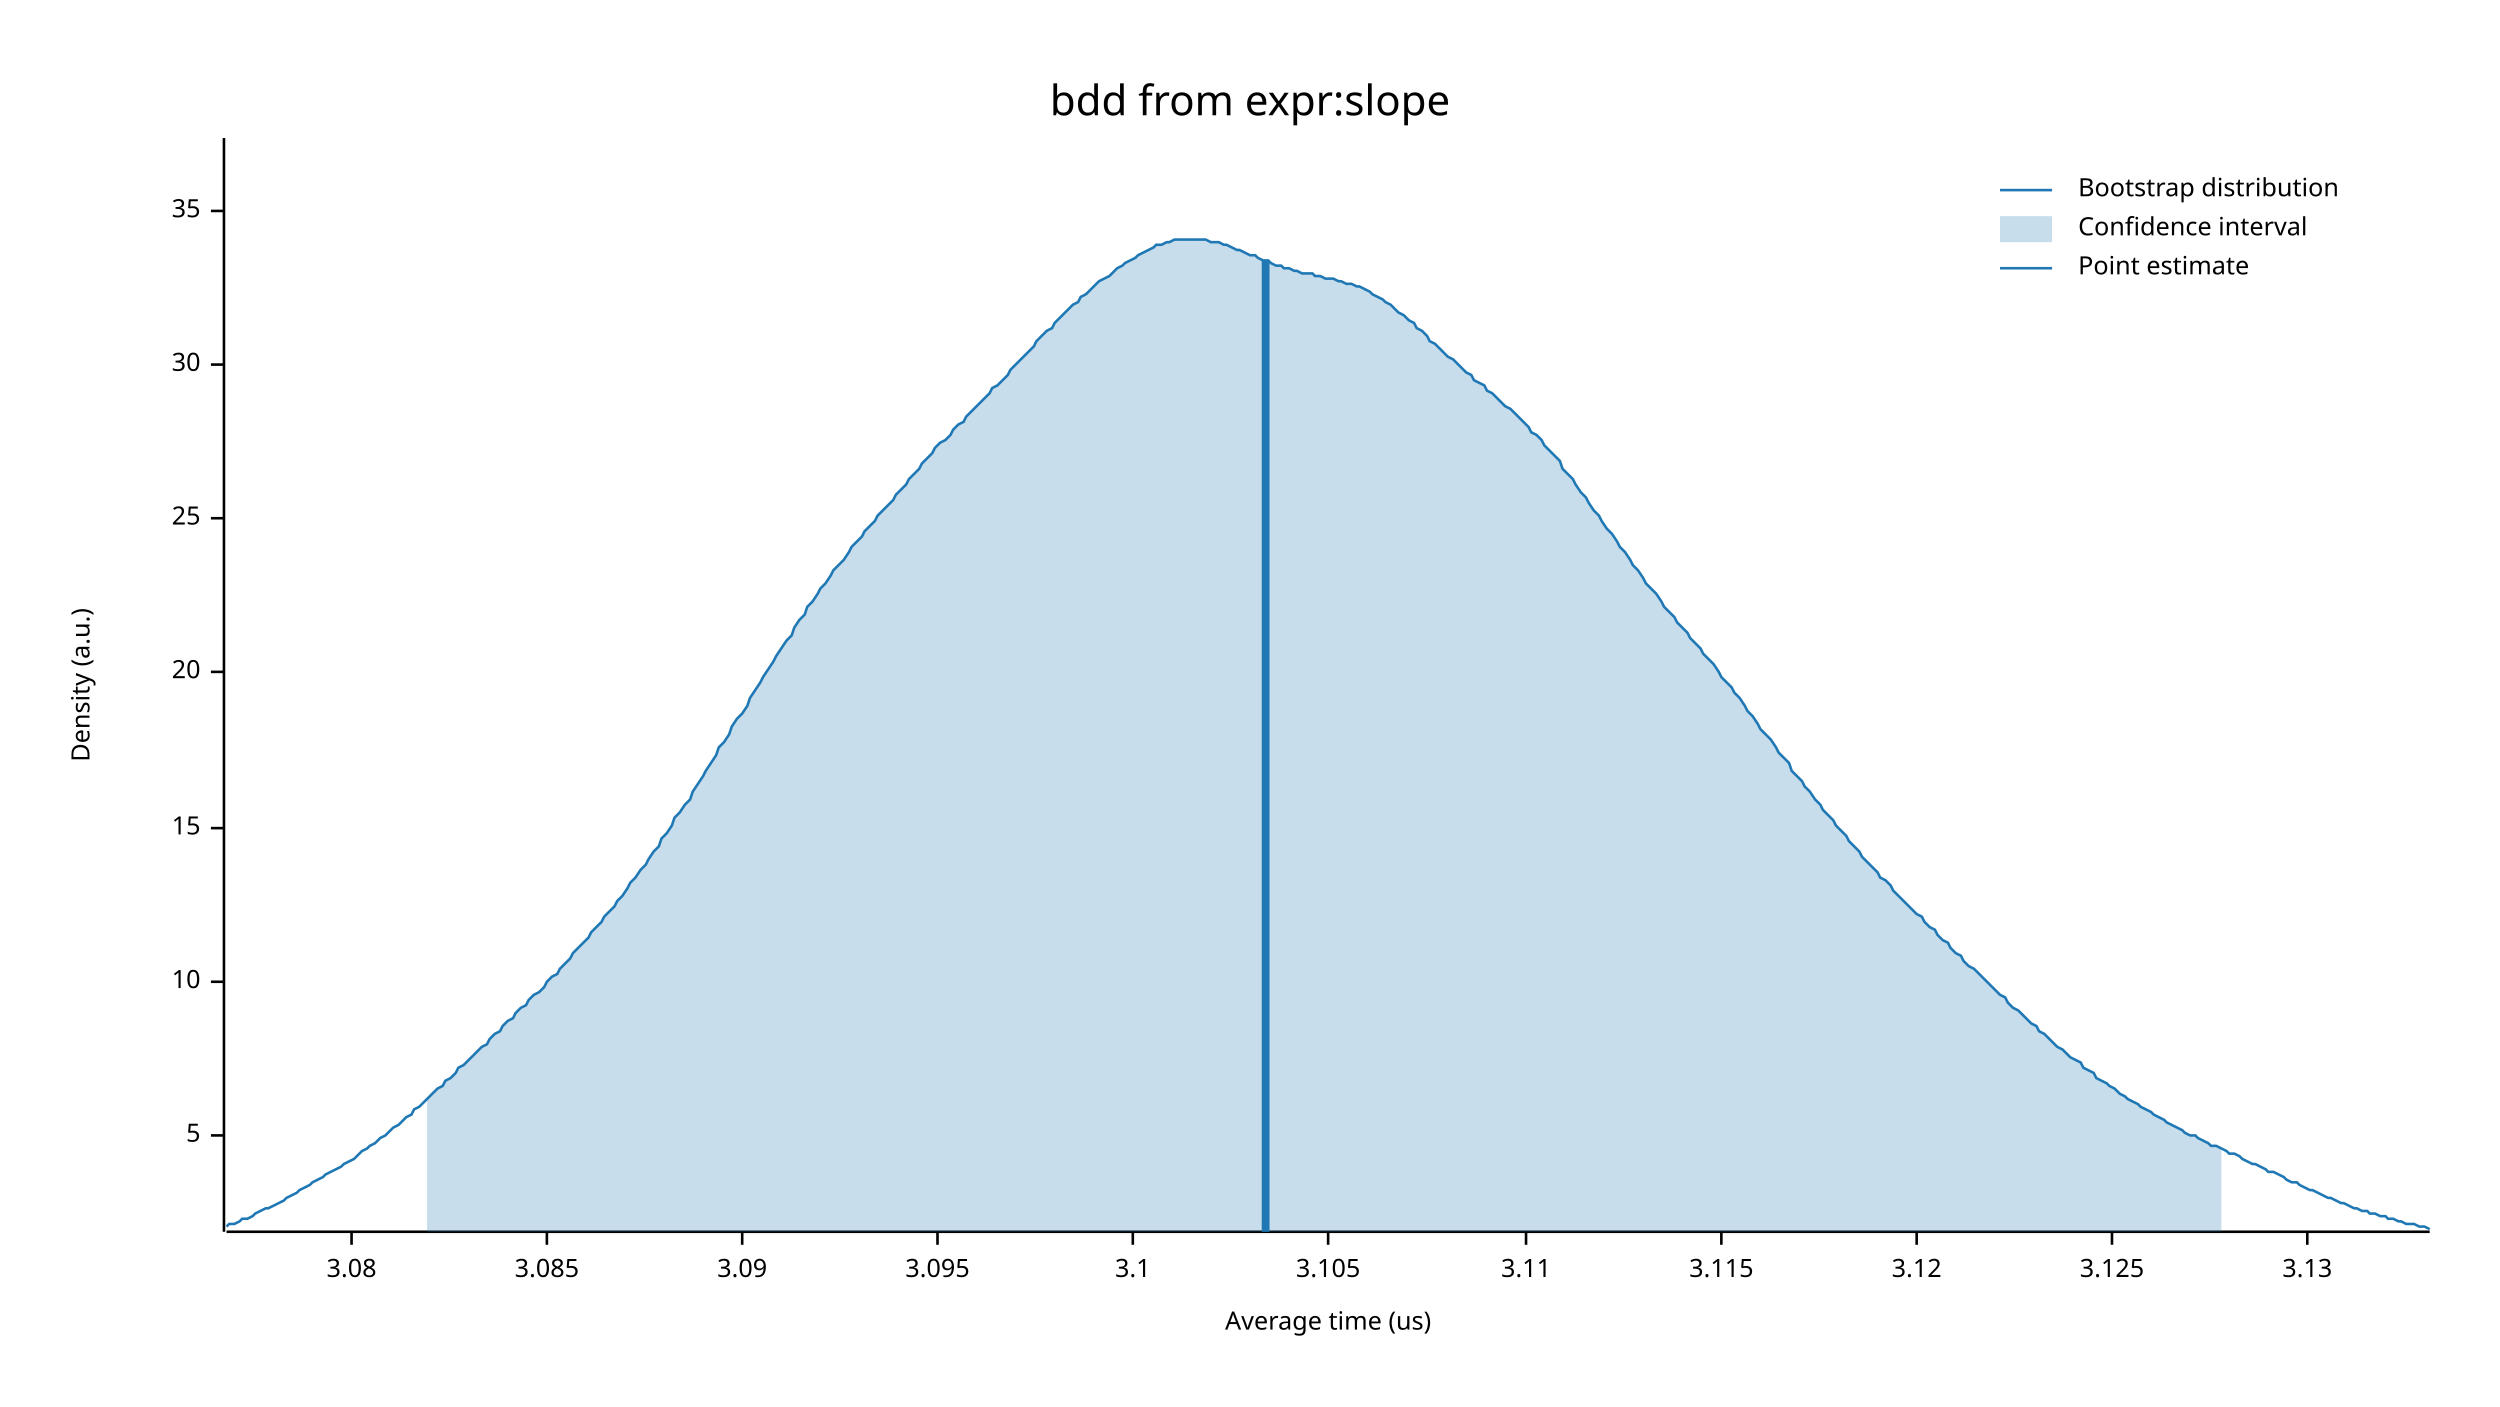
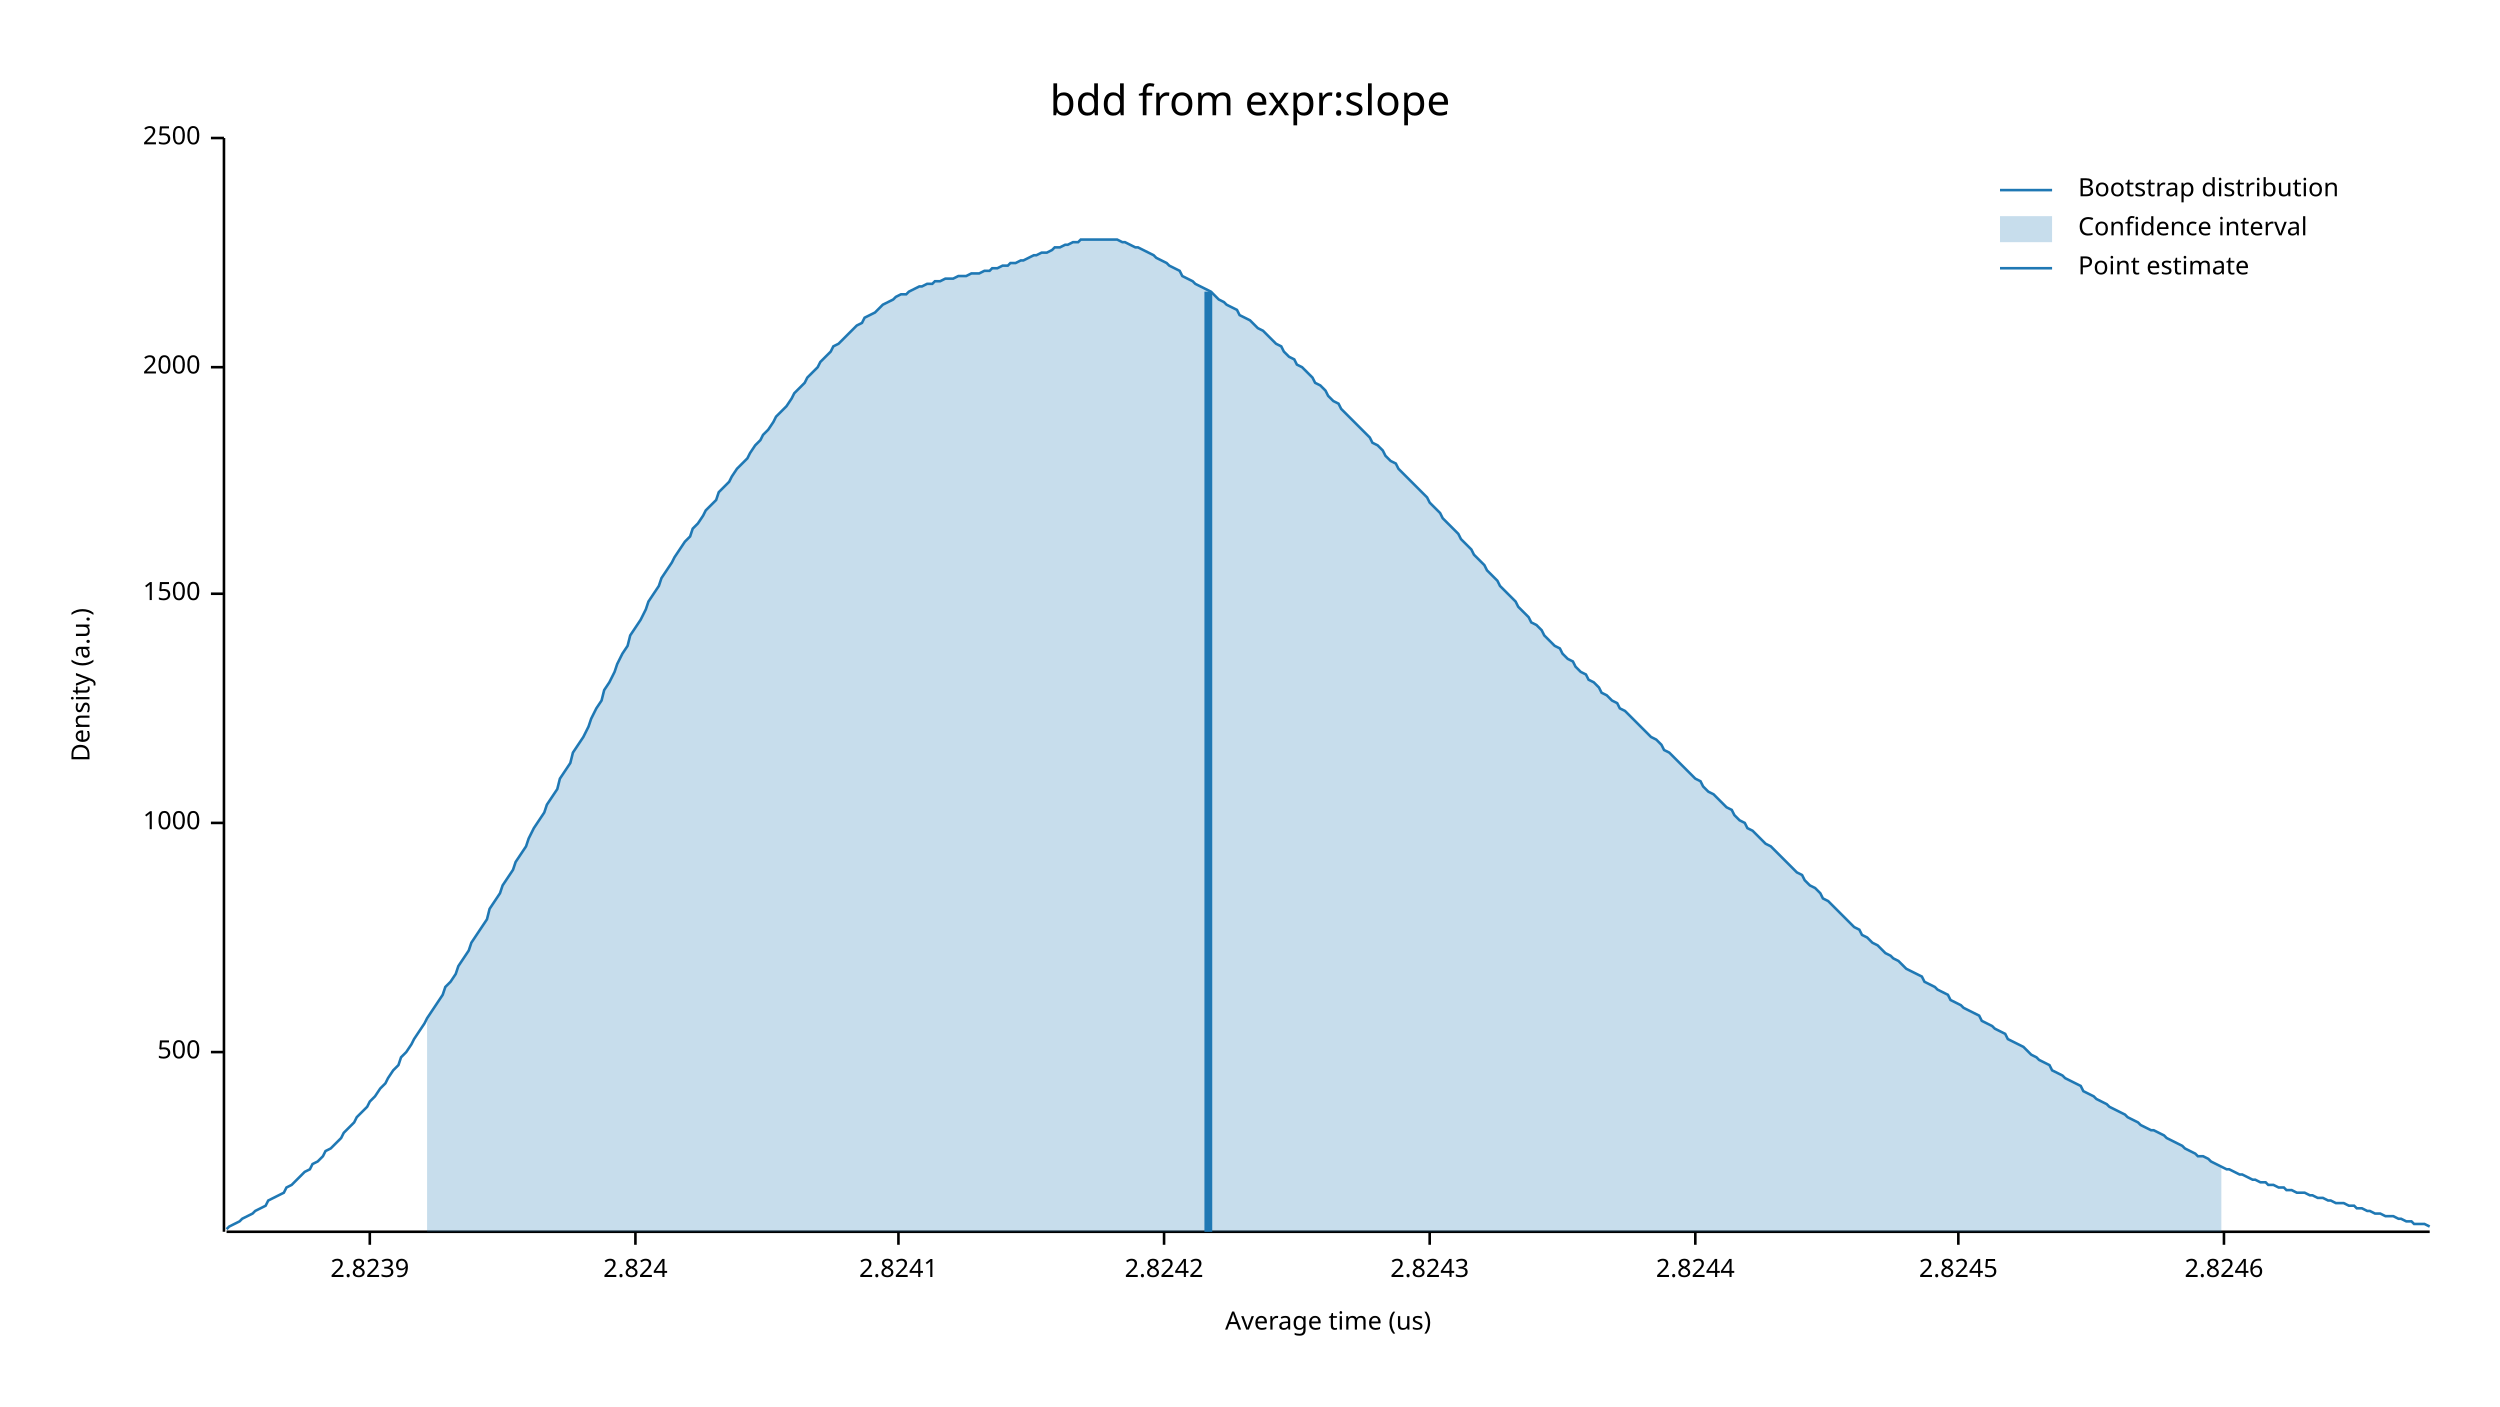
<svg xmlns="http://www.w3.org/2000/svg" width="960" height="540" viewBox="0 0 960 540">
  <text x="480" y="32" dy="0.76em" text-anchor="middle" font-family="sans-serif" font-size="16.129" opacity="1" fill="#000000">
bdd from expr:slope
</text>
  <text x="27" y="263" dy="0.76em" text-anchor="middle" font-family="sans-serif" font-size="9.677" opacity="1" fill="#000000" transform="rotate(270, 27, 263)">
Density (a.u.)
</text>
  <text x="510" y="513" dy="-0.5ex" text-anchor="middle" font-family="sans-serif" font-size="9.677" opacity="1" fill="#000000">
Average time (us)
</text>
  <polyline fill="none" opacity="1" stroke="#000000" stroke-width="1" points="86,53 86,473 " />
-   <text x="77" y="436" dy="0.5ex" text-anchor="end" font-family="sans-serif" font-size="9.677" opacity="1" fill="#000000">
- 5
+   <text x="77" y="404" dy="0.5ex" text-anchor="end" font-family="sans-serif" font-size="9.677" opacity="1" fill="#000000">
+ 500
</text>
-   <polyline fill="none" opacity="1" stroke="#000000" stroke-width="1" points="81,436 86,436 " />
-   <text x="77" y="377" dy="0.5ex" text-anchor="end" font-family="sans-serif" font-size="9.677" opacity="1" fill="#000000">
- 10
+   <polyline fill="none" opacity="1" stroke="#000000" stroke-width="1" points="81,404 86,404 " />
+   <text x="77" y="316" dy="0.5ex" text-anchor="end" font-family="sans-serif" font-size="9.677" opacity="1" fill="#000000">
+ 1000
</text>
-   <polyline fill="none" opacity="1" stroke="#000000" stroke-width="1" points="81,377 86,377 " />
-   <text x="77" y="318" dy="0.5ex" text-anchor="end" font-family="sans-serif" font-size="9.677" opacity="1" fill="#000000">
- 15
+   <polyline fill="none" opacity="1" stroke="#000000" stroke-width="1" points="81,316 86,316 " />
+   <text x="77" y="228" dy="0.5ex" text-anchor="end" font-family="sans-serif" font-size="9.677" opacity="1" fill="#000000">
+ 1500
</text>
-   <polyline fill="none" opacity="1" stroke="#000000" stroke-width="1" points="81,318 86,318 " />
-   <text x="77" y="258" dy="0.5ex" text-anchor="end" font-family="sans-serif" font-size="9.677" opacity="1" fill="#000000">
- 20
+   <polyline fill="none" opacity="1" stroke="#000000" stroke-width="1" points="81,228 86,228 " />
+   <text x="77" y="141" dy="0.5ex" text-anchor="end" font-family="sans-serif" font-size="9.677" opacity="1" fill="#000000">
+ 2000
</text>
-   <polyline fill="none" opacity="1" stroke="#000000" stroke-width="1" points="81,258 86,258 " />
-   <text x="77" y="199" dy="0.5ex" text-anchor="end" font-family="sans-serif" font-size="9.677" opacity="1" fill="#000000">
- 25
+   <polyline fill="none" opacity="1" stroke="#000000" stroke-width="1" points="81,141 86,141 " />
+   <text x="77" y="53" dy="0.5ex" text-anchor="end" font-family="sans-serif" font-size="9.677" opacity="1" fill="#000000">
+ 2500
</text>
-   <polyline fill="none" opacity="1" stroke="#000000" stroke-width="1" points="81,199 86,199 " />
-   <text x="77" y="140" dy="0.5ex" text-anchor="end" font-family="sans-serif" font-size="9.677" opacity="1" fill="#000000">
- 30
+   <polyline fill="none" opacity="1" stroke="#000000" stroke-width="1" points="81,53 86,53 " />
+   <polyline fill="none" opacity="1" stroke="#000000" stroke-width="1" points="87,473 933,473 " />
+   <text x="142" y="483" dy="0.76em" text-anchor="middle" font-family="sans-serif" font-size="9.677" opacity="1" fill="#000000">
+ 2.8239
</text>
-   <polyline fill="none" opacity="1" stroke="#000000" stroke-width="1" points="81,140 86,140 " />
-   <text x="77" y="81" dy="0.5ex" text-anchor="end" font-family="sans-serif" font-size="9.677" opacity="1" fill="#000000">
- 35
+   <polyline fill="none" opacity="1" stroke="#000000" stroke-width="1" points="142,473 142,478 " />
+   <text x="244" y="483" dy="0.76em" text-anchor="middle" font-family="sans-serif" font-size="9.677" opacity="1" fill="#000000">
+ 2.824
</text>
-   <polyline fill="none" opacity="1" stroke="#000000" stroke-width="1" points="81,81 86,81 " />
-   <polyline fill="none" opacity="1" stroke="#000000" stroke-width="1" points="87,473 933,473 " />
-   <text x="135" y="483" dy="0.76em" text-anchor="middle" font-family="sans-serif" font-size="9.677" opacity="1" fill="#000000">
- 3.08
+   <polyline fill="none" opacity="1" stroke="#000000" stroke-width="1" points="244,473 244,478 " />
+   <text x="345" y="483" dy="0.76em" text-anchor="middle" font-family="sans-serif" font-size="9.677" opacity="1" fill="#000000">
+ 2.8241
</text>
-   <polyline fill="none" opacity="1" stroke="#000000" stroke-width="1" points="135,473 135,478 " />
-   <text x="210" y="483" dy="0.76em" text-anchor="middle" font-family="sans-serif" font-size="9.677" opacity="1" fill="#000000">
- 3.085
+   <polyline fill="none" opacity="1" stroke="#000000" stroke-width="1" points="345,473 345,478 " />
+   <text x="447" y="483" dy="0.76em" text-anchor="middle" font-family="sans-serif" font-size="9.677" opacity="1" fill="#000000">
+ 2.8242
</text>
-   <polyline fill="none" opacity="1" stroke="#000000" stroke-width="1" points="210,473 210,478 " />
-   <text x="285" y="483" dy="0.76em" text-anchor="middle" font-family="sans-serif" font-size="9.677" opacity="1" fill="#000000">
- 3.09
+   <polyline fill="none" opacity="1" stroke="#000000" stroke-width="1" points="447,473 447,478 " />
+   <text x="549" y="483" dy="0.76em" text-anchor="middle" font-family="sans-serif" font-size="9.677" opacity="1" fill="#000000">
+ 2.8243
</text>
-   <polyline fill="none" opacity="1" stroke="#000000" stroke-width="1" points="285,473 285,478 " />
-   <text x="360" y="483" dy="0.76em" text-anchor="middle" font-family="sans-serif" font-size="9.677" opacity="1" fill="#000000">
- 3.095
+   <polyline fill="none" opacity="1" stroke="#000000" stroke-width="1" points="549,473 549,478 " />
+   <text x="651" y="483" dy="0.76em" text-anchor="middle" font-family="sans-serif" font-size="9.677" opacity="1" fill="#000000">
+ 2.8244
</text>
-   <polyline fill="none" opacity="1" stroke="#000000" stroke-width="1" points="360,473 360,478 " />
-   <text x="435" y="483" dy="0.76em" text-anchor="middle" font-family="sans-serif" font-size="9.677" opacity="1" fill="#000000">
- 3.1
+   <polyline fill="none" opacity="1" stroke="#000000" stroke-width="1" points="651,473 651,478 " />
+   <text x="752" y="483" dy="0.76em" text-anchor="middle" font-family="sans-serif" font-size="9.677" opacity="1" fill="#000000">
+ 2.8245
</text>
-   <polyline fill="none" opacity="1" stroke="#000000" stroke-width="1" points="435,473 435,478 " />
-   <text x="510" y="483" dy="0.76em" text-anchor="middle" font-family="sans-serif" font-size="9.677" opacity="1" fill="#000000">
- 3.105
+   <polyline fill="none" opacity="1" stroke="#000000" stroke-width="1" points="752,473 752,478 " />
+   <text x="854" y="483" dy="0.76em" text-anchor="middle" font-family="sans-serif" font-size="9.677" opacity="1" fill="#000000">
+ 2.8246
</text>
-   <polyline fill="none" opacity="1" stroke="#000000" stroke-width="1" points="510,473 510,478 " />
-   <text x="586" y="483" dy="0.76em" text-anchor="middle" font-family="sans-serif" font-size="9.677" opacity="1" fill="#000000">
- 3.11
- </text>
-   <polyline fill="none" opacity="1" stroke="#000000" stroke-width="1" points="586,473 586,478 " />
-   <text x="661" y="483" dy="0.76em" text-anchor="middle" font-family="sans-serif" font-size="9.677" opacity="1" fill="#000000">
- 3.115
- </text>
-   <polyline fill="none" opacity="1" stroke="#000000" stroke-width="1" points="661,473 661,478 " />
-   <text x="736" y="483" dy="0.76em" text-anchor="middle" font-family="sans-serif" font-size="9.677" opacity="1" fill="#000000">
- 3.12
- </text>
-   <polyline fill="none" opacity="1" stroke="#000000" stroke-width="1" points="736,473 736,478 " />
-   <text x="811" y="483" dy="0.76em" text-anchor="middle" font-family="sans-serif" font-size="9.677" opacity="1" fill="#000000">
- 3.125
- </text>
-   <polyline fill="none" opacity="1" stroke="#000000" stroke-width="1" points="811,473 811,478 " />
-   <text x="886" y="483" dy="0.76em" text-anchor="middle" font-family="sans-serif" font-size="9.677" opacity="1" fill="#000000">
- 3.13
- </text>
-   <polyline fill="none" opacity="1" stroke="#000000" stroke-width="1" points="886,473 886,478 " />
-   <polyline fill="none" opacity="1" stroke="#1F78B4" stroke-width="1" points="87,471 88,470 90,470 92,469 93,468 95,468 97,467 98,466 100,465 102,464 103,464 105,463 107,462 109,461 110,460 112,459 114,458 115,457 117,456 119,455 120,454 122,453 124,452 125,451 127,450 129,449 131,448 132,447 134,446 136,445 137,444 139,442 141,441 142,440 144,439 146,437 148,436 149,435 151,433 153,432 154,431 156,429 158,428 159,426 161,425 163,423 164,422 166,420 168,418 170,417 171,415 173,414 175,412 176,410 178,409 180,407 181,406 183,404 185,402 187,401 188,399 190,397 192,396 193,394 195,392 197,391 198,389 200,387 202,386 203,384 205,382 207,381 209,379 210,377 212,375 214,374 215,372 217,370 219,368 220,366 222,364 224,362 226,360 227,358 229,356 231,354 232,352 234,350 236,348 237,346 239,344 241,341 242,339 244,337 246,334 248,332 249,330 251,327 253,325 254,322 256,320 258,317 259,314 261,312 263,309 265,307 266,304 268,301 270,298 271,296 273,293 275,290 276,287 278,285 280,282 281,279 283,276 285,274 287,271 288,268 290,265 292,262 293,260 295,257 297,254 298,252 300,249 302,246 304,244 305,241 307,238 309,236 310,233 312,231 314,228 315,226 317,224 319,221 320,219 322,217 324,215 326,212 327,210 329,208 331,206 332,204 334,202 336,200 337,198 339,196 341,194 343,192 344,190 346,188 348,186 349,184 351,182 353,180 354,178 356,176 358,174 359,172 361,170 363,169 365,167 366,165 368,163 370,162 371,160 373,158 375,156 376,155 378,153 380,151 381,149 383,148 385,146 387,144 388,142 390,140 392,138 393,137 395,135 397,133 398,131 400,129 402,127 404,126 405,124 407,122 409,120 410,119 412,117 414,116 415,114 417,113 419,111 420,110 422,108 424,107 426,106 427,105 429,103 431,102 432,101 434,100 436,99 437,98 439,97 441,96 443,95 444,94 446,94 448,93 449,93 451,92 453,92 454,92 456,92 458,92 459,92 461,92 463,92 465,93 466,93 468,93 470,94 471,94 473,95 475,96 476,96 478,97 480,98 482,98 483,99 485,100 487,100 488,101 490,102 492,102 493,103 495,103 497,104 498,104 500,105 502,105 504,105 505,106 507,106 509,107 510,107 512,107 514,108 515,108 517,109 519,109 521,110 522,110 524,111 526,112 527,113 529,114 531,115 532,116 534,117 536,119 537,120 539,121 541,123 543,124 544,126 546,127 548,129 549,131 551,132 553,134 554,135 556,137 558,138 560,140 561,141 563,143 565,144 566,146 568,147 570,148 571,150 573,151 575,153 576,154 578,156 580,157 582,159 583,160 585,162 587,164 588,166 590,167 592,169 593,171 595,173 597,175 599,177 600,180 602,182 604,184 605,186 607,189 609,191 610,193 612,196 614,198 615,200 617,203 619,205 621,208 622,210 624,212 626,215 627,217 629,219 631,222 632,224 634,226 636,228 638,231 639,233 641,235 643,237 644,239 646,241 648,243 649,245 651,247 653,249 654,251 656,253 658,255 660,258 661,260 663,262 665,264 666,266 668,268 670,271 671,273 673,275 675,278 676,280 678,282 680,284 682,287 683,289 685,291 687,293 688,296 690,298 692,300 693,302 695,304 697,307 699,309 700,311 702,313 704,315 705,317 707,319 709,321 710,323 712,325 714,327 715,329 717,331 719,333 721,335 722,337 724,338 726,340 727,342 729,344 731,346 732,347 734,349 736,351 738,352 739,354 741,356 743,357 744,359 746,361 748,362 749,364 751,366 753,367 754,369 756,371 758,372 760,374 761,375 763,377 765,379 766,380 768,382 770,383 771,385 773,387 775,388 777,390 778,391 780,393 782,394 783,396 785,397 787,399 788,400 790,402 792,403 793,404 795,406 797,407 799,408 800,410 802,411 804,412 805,414 807,415 809,416 810,417 812,418 814,420 816,421 817,422 819,423 821,424 822,425 824,426 826,427 827,428 829,429 831,430 832,431 834,432 836,433 838,434 839,435 841,436 843,436 844,437 846,438 848,439 849,440 851,440 853,441 855,442 856,443 858,443 860,444 861,445 863,446 865,447 866,447 868,448 870,449 871,450 873,450 875,451 877,452 878,453 880,454 882,454 883,455 885,456 887,457 888,457 890,458 892,459 894,460 895,460 897,461 899,462 900,462 902,463 904,464 905,464 907,465 909,465 910,466 912,466 914,467 916,467 917,468 919,468 921,469 922,469 924,470 926,470 927,470 929,471 931,471 933,472 " />
-   <polygon opacity="0.25" fill="#1F78B4" points="164,422 166,420 168,418 170,417 171,415 173,414 175,412 176,410 178,409 180,407 181,406 183,404 185,402 187,401 188,399 190,397 192,396 193,394 195,392 197,391 198,389 200,387 202,386 203,384 205,382 207,381 209,379 210,377 212,375 214,374 215,372 217,370 219,368 220,366 222,364 224,362 226,360 227,358 229,356 231,354 232,352 234,350 236,348 237,346 239,344 241,341 242,339 244,337 246,334 248,332 249,330 251,327 253,325 254,322 256,320 258,317 259,314 261,312 263,309 265,307 266,304 268,301 270,298 271,296 273,293 275,290 276,287 278,285 280,282 281,279 283,276 285,274 287,271 288,268 290,265 292,262 293,260 295,257 297,254 298,252 300,249 302,246 304,244 305,241 307,238 309,236 310,233 312,231 314,228 315,226 317,224 319,221 320,219 322,217 324,215 326,212 327,210 329,208 331,206 332,204 334,202 336,200 337,198 339,196 341,194 343,192 344,190 346,188 348,186 349,184 351,182 353,180 354,178 356,176 358,174 359,172 361,170 363,169 365,167 366,165 368,163 370,162 371,160 373,158 375,156 376,155 378,153 380,151 381,149 383,148 385,146 387,144 388,142 390,140 392,138 393,137 395,135 397,133 398,131 400,129 402,127 404,126 405,124 407,122 409,120 410,119 412,117 414,116 415,114 417,113 419,111 420,110 422,108 424,107 426,106 427,105 429,103 431,102 432,101 434,100 436,99 437,98 439,97 441,96 443,95 444,94 446,94 448,93 449,93 451,92 453,92 454,92 456,92 458,92 459,92 461,92 463,92 465,93 466,93 468,93 470,94 471,94 473,95 475,96 476,96 478,97 480,98 482,98 483,99 485,100 487,100 488,101 490,102 492,102 493,103 495,103 497,104 498,104 500,105 502,105 504,105 505,106 507,106 509,107 510,107 512,107 514,108 515,108 517,109 519,109 521,110 522,110 524,111 526,112 527,113 529,114 531,115 532,116 534,117 536,119 537,120 539,121 541,123 543,124 544,126 546,127 548,129 549,131 551,132 553,134 554,135 556,137 558,138 560,140 561,141 563,143 565,144 566,146 568,147 570,148 571,150 573,151 575,153 576,154 578,156 580,157 582,159 583,160 585,162 587,164 588,166 590,167 592,169 593,171 595,173 597,175 599,177 600,180 602,182 604,184 605,186 607,189 609,191 610,193 612,196 614,198 615,200 617,203 619,205 621,208 622,210 624,212 626,215 627,217 629,219 631,222 632,224 634,226 636,228 638,231 639,233 641,235 643,237 644,239 646,241 648,243 649,245 651,247 653,249 654,251 656,253 658,255 660,258 661,260 663,262 665,264 666,266 668,268 670,271 671,273 673,275 675,278 676,280 678,282 680,284 682,287 683,289 685,291 687,293 688,296 690,298 692,300 693,302 695,304 697,307 699,309 700,311 702,313 704,315 705,317 707,319 709,321 710,323 712,325 714,327 715,329 717,331 719,333 721,335 722,337 724,338 726,340 727,342 729,344 731,346 732,347 734,349 736,351 738,352 739,354 741,356 743,357 744,359 746,361 748,362 749,364 751,366 753,367 754,369 756,371 758,372 760,374 761,375 763,377 765,379 766,380 768,382 770,383 771,385 773,387 775,388 777,390 778,391 780,393 782,394 783,396 785,397 787,399 788,400 790,402 792,403 793,404 795,406 797,407 799,408 800,410 802,411 804,412 805,414 807,415 809,416 810,417 812,418 814,420 816,421 817,422 819,423 821,424 822,425 824,426 826,427 827,428 829,429 831,430 832,431 834,432 836,433 838,434 839,435 841,436 843,436 844,437 846,438 848,439 849,440 851,440 853,441 853,473 164,473 " />
-   <polyline fill="none" opacity="1" stroke="#1F78B4" stroke-width="3" points="486,473 486,100 " />
+   <polyline fill="none" opacity="1" stroke="#000000" stroke-width="1" points="854,473 854,478 " />
+   <polyline fill="none" opacity="1" stroke="#1F78B4" stroke-width="1" points="87,472 88,471 90,470 92,469 93,468 95,467 97,466 98,465 100,464 102,463 103,461 105,460 107,459 109,458 110,456 112,455 114,453 115,452 117,450 119,449 120,447 122,446 124,444 125,442 127,441 129,439 131,437 132,435 134,433 136,431 137,429 139,427 141,425 142,423 144,421 146,418 148,416 149,414 151,411 153,409 154,406 156,404 158,401 159,399 161,396 163,393 164,391 166,388 168,385 170,382 171,379 173,377 175,374 176,371 178,368 180,365 181,362 183,359 185,356 187,353 188,349 190,346 192,343 193,340 195,337 197,334 198,331 200,328 202,325 203,322 205,318 207,315 209,312 210,309 212,306 214,303 215,299 217,296 219,293 220,289 222,286 224,283 226,279 227,276 229,272 231,269 232,265 234,262 236,258 237,255 239,251 241,248 242,244 244,241 246,238 248,234 249,231 251,228 253,225 254,222 256,219 258,216 259,214 261,211 263,208 265,206 266,203 268,201 270,198 271,196 273,194 275,192 276,189 278,187 280,185 281,183 283,180 285,178 287,176 288,174 290,171 292,169 293,167 295,165 297,162 298,160 300,158 302,156 304,153 305,151 307,149 309,147 310,145 312,143 314,141 315,139 317,137 319,135 320,133 322,132 324,130 326,128 327,127 329,125 331,124 332,122 334,121 336,120 337,119 339,117 341,116 343,115 344,114 346,113 348,113 349,112 351,111 353,110 354,110 356,109 358,109 359,108 361,108 363,107 365,107 366,107 368,106 370,106 371,106 373,105 375,105 376,105 378,104 380,104 381,103 383,103 385,102 387,102 388,101 390,101 392,100 393,100 395,99 397,98 398,98 400,97 402,97 404,96 405,95 407,95 409,94 410,94 412,93 414,93 415,92 417,92 419,92 420,92 422,92 424,92 426,92 427,92 429,92 431,93 432,93 434,94 436,95 437,95 439,96 441,97 443,98 444,99 446,100 448,101 449,102 451,103 453,104 454,106 456,107 458,108 459,109 461,110 463,111 465,112 466,113 468,115 470,116 471,117 473,118 475,119 476,121 478,122 480,123 482,125 483,126 485,127 487,129 488,130 490,132 492,133 493,135 495,137 497,138 498,140 500,141 502,143 504,145 505,147 507,148 509,150 510,152 512,154 514,155 515,157 517,159 519,161 521,163 522,164 524,166 526,168 527,170 529,171 531,173 532,175 534,177 536,178 537,180 539,182 541,184 543,186 544,187 546,189 548,191 549,193 551,195 553,197 554,199 556,201 558,203 560,205 561,207 563,209 565,211 566,213 568,215 570,217 571,219 573,221 575,223 576,225 578,227 580,229 582,231 583,233 585,235 587,237 588,239 590,240 592,242 593,244 595,246 597,248 599,249 600,251 602,253 604,254 605,256 607,258 609,259 610,261 612,262 614,264 615,266 617,267 619,269 621,270 622,272 624,273 626,275 627,276 629,278 631,280 632,281 634,283 636,284 638,286 639,288 641,289 643,291 644,292 646,294 648,296 649,297 651,299 653,300 654,302 656,304 658,305 660,307 661,308 663,310 665,311 666,313 668,315 670,316 671,318 673,319 675,321 676,322 678,324 680,325 682,327 683,328 685,330 687,332 688,333 690,335 692,336 693,338 695,340 697,341 699,343 700,345 702,346 704,348 705,349 707,351 709,353 710,354 712,356 714,357 715,359 717,360 719,362 721,363 722,364 724,366 726,367 727,368 729,369 731,371 732,372 734,373 736,374 738,375 739,377 741,378 743,379 744,380 746,381 748,382 749,384 751,385 753,386 754,387 756,388 758,389 760,390 761,392 763,393 765,394 766,395 768,396 770,397 771,399 773,400 775,401 777,402 778,403 780,405 782,406 783,407 785,408 787,409 788,411 790,412 792,413 793,414 795,415 797,416 799,417 800,419 802,420 804,421 805,422 807,423 809,424 810,425 812,426 814,427 816,428 817,429 819,430 821,431 822,432 824,433 826,434 827,434 829,435 831,436 832,437 834,438 836,439 838,440 839,441 841,442 843,443 844,444 846,444 848,445 849,446 851,447 853,448 855,449 856,449 858,450 860,451 861,451 863,452 865,453 866,453 868,454 870,454 871,455 873,455 875,456 877,456 878,457 880,457 882,458 883,458 885,458 887,459 888,459 890,460 892,460 894,461 895,461 897,462 899,462 900,462 902,463 904,463 905,464 907,464 909,465 910,465 912,466 914,466 916,467 917,467 919,467 921,468 922,468 924,469 926,469 927,470 929,470 931,470 933,471 " />
+   <polygon opacity="0.25" fill="#1F78B4" points="164,391 166,388 168,385 170,382 171,379 173,377 175,374 176,371 178,368 180,365 181,362 183,359 185,356 187,353 188,349 190,346 192,343 193,340 195,337 197,334 198,331 200,328 202,325 203,322 205,318 207,315 209,312 210,309 212,306 214,303 215,299 217,296 219,293 220,289 222,286 224,283 226,279 227,276 229,272 231,269 232,265 234,262 236,258 237,255 239,251 241,248 242,244 244,241 246,238 248,234 249,231 251,228 253,225 254,222 256,219 258,216 259,214 261,211 263,208 265,206 266,203 268,201 270,198 271,196 273,194 275,192 276,189 278,187 280,185 281,183 283,180 285,178 287,176 288,174 290,171 292,169 293,167 295,165 297,162 298,160 300,158 302,156 304,153 305,151 307,149 309,147 310,145 312,143 314,141 315,139 317,137 319,135 320,133 322,132 324,130 326,128 327,127 329,125 331,124 332,122 334,121 336,120 337,119 339,117 341,116 343,115 344,114 346,113 348,113 349,112 351,111 353,110 354,110 356,109 358,109 359,108 361,108 363,107 365,107 366,107 368,106 370,106 371,106 373,105 375,105 376,105 378,104 380,104 381,103 383,103 385,102 387,102 388,101 390,101 392,100 393,100 395,99 397,98 398,98 400,97 402,97 404,96 405,95 407,95 409,94 410,94 412,93 414,93 415,92 417,92 419,92 420,92 422,92 424,92 426,92 427,92 429,92 431,93 432,93 434,94 436,95 437,95 439,96 441,97 443,98 444,99 446,100 448,101 449,102 451,103 453,104 454,106 456,107 458,108 459,109 461,110 463,111 465,112 466,113 468,115 470,116 471,117 473,118 475,119 476,121 478,122 480,123 482,125 483,126 485,127 487,129 488,130 490,132 492,133 493,135 495,137 497,138 498,140 500,141 502,143 504,145 505,147 507,148 509,150 510,152 512,154 514,155 515,157 517,159 519,161 521,163 522,164 524,166 526,168 527,170 529,171 531,173 532,175 534,177 536,178 537,180 539,182 541,184 543,186 544,187 546,189 548,191 549,193 551,195 553,197 554,199 556,201 558,203 560,205 561,207 563,209 565,211 566,213 568,215 570,217 571,219 573,221 575,223 576,225 578,227 580,229 582,231 583,233 585,235 587,237 588,239 590,240 592,242 593,244 595,246 597,248 599,249 600,251 602,253 604,254 605,256 607,258 609,259 610,261 612,262 614,264 615,266 617,267 619,269 621,270 622,272 624,273 626,275 627,276 629,278 631,280 632,281 634,283 636,284 638,286 639,288 641,289 643,291 644,292 646,294 648,296 649,297 651,299 653,300 654,302 656,304 658,305 660,307 661,308 663,310 665,311 666,313 668,315 670,316 671,318 673,319 675,321 676,322 678,324 680,325 682,327 683,328 685,330 687,332 688,333 690,335 692,336 693,338 695,340 697,341 699,343 700,345 702,346 704,348 705,349 707,351 709,353 710,354 712,356 714,357 715,359 717,360 719,362 721,363 722,364 724,366 726,367 727,368 729,369 731,371 732,372 734,373 736,374 738,375 739,377 741,378 743,379 744,380 746,381 748,382 749,384 751,385 753,386 754,387 756,388 758,389 760,390 761,392 763,393 765,394 766,395 768,396 770,397 771,399 773,400 775,401 777,402 778,403 780,405 782,406 783,407 785,408 787,409 788,411 790,412 792,413 793,414 795,415 797,416 799,417 800,419 802,420 804,421 805,422 807,423 809,424 810,425 812,426 814,427 816,428 817,429 819,430 821,431 822,432 824,433 826,434 827,434 829,435 831,436 832,437 834,438 836,439 838,440 839,441 841,442 843,443 844,444 846,444 848,445 849,446 851,447 853,448 853,473 164,473 " />
+   <polyline fill="none" opacity="1" stroke="#1F78B4" stroke-width="3" points="464,473 464,112 " />
  <text x="798" y="68" dy="0.76em" text-anchor="start" font-family="sans-serif" font-size="9.677" opacity="1" fill="#000000">
Bootstrap distribution
</text>
  <text x="798" y="83" dy="0.76em" text-anchor="start" font-family="sans-serif" font-size="9.677" opacity="1" fill="#000000">
Confidence interval
</text>
  <text x="798" y="98" dy="0.76em" text-anchor="start" font-family="sans-serif" font-size="9.677" opacity="1" fill="#000000">
Point estimate
</text>
  <polyline fill="none" opacity="1" stroke="#1F78B4" stroke-width="1" points="768,73 788,73 " />
  <rect x="768" y="83" width="20" height="10" opacity="0.25" fill="#1F78B4" stroke="none" />
  <polyline fill="none" opacity="1" stroke="#1F78B4" stroke-width="1" points="768,103 788,103 " />
</svg>
